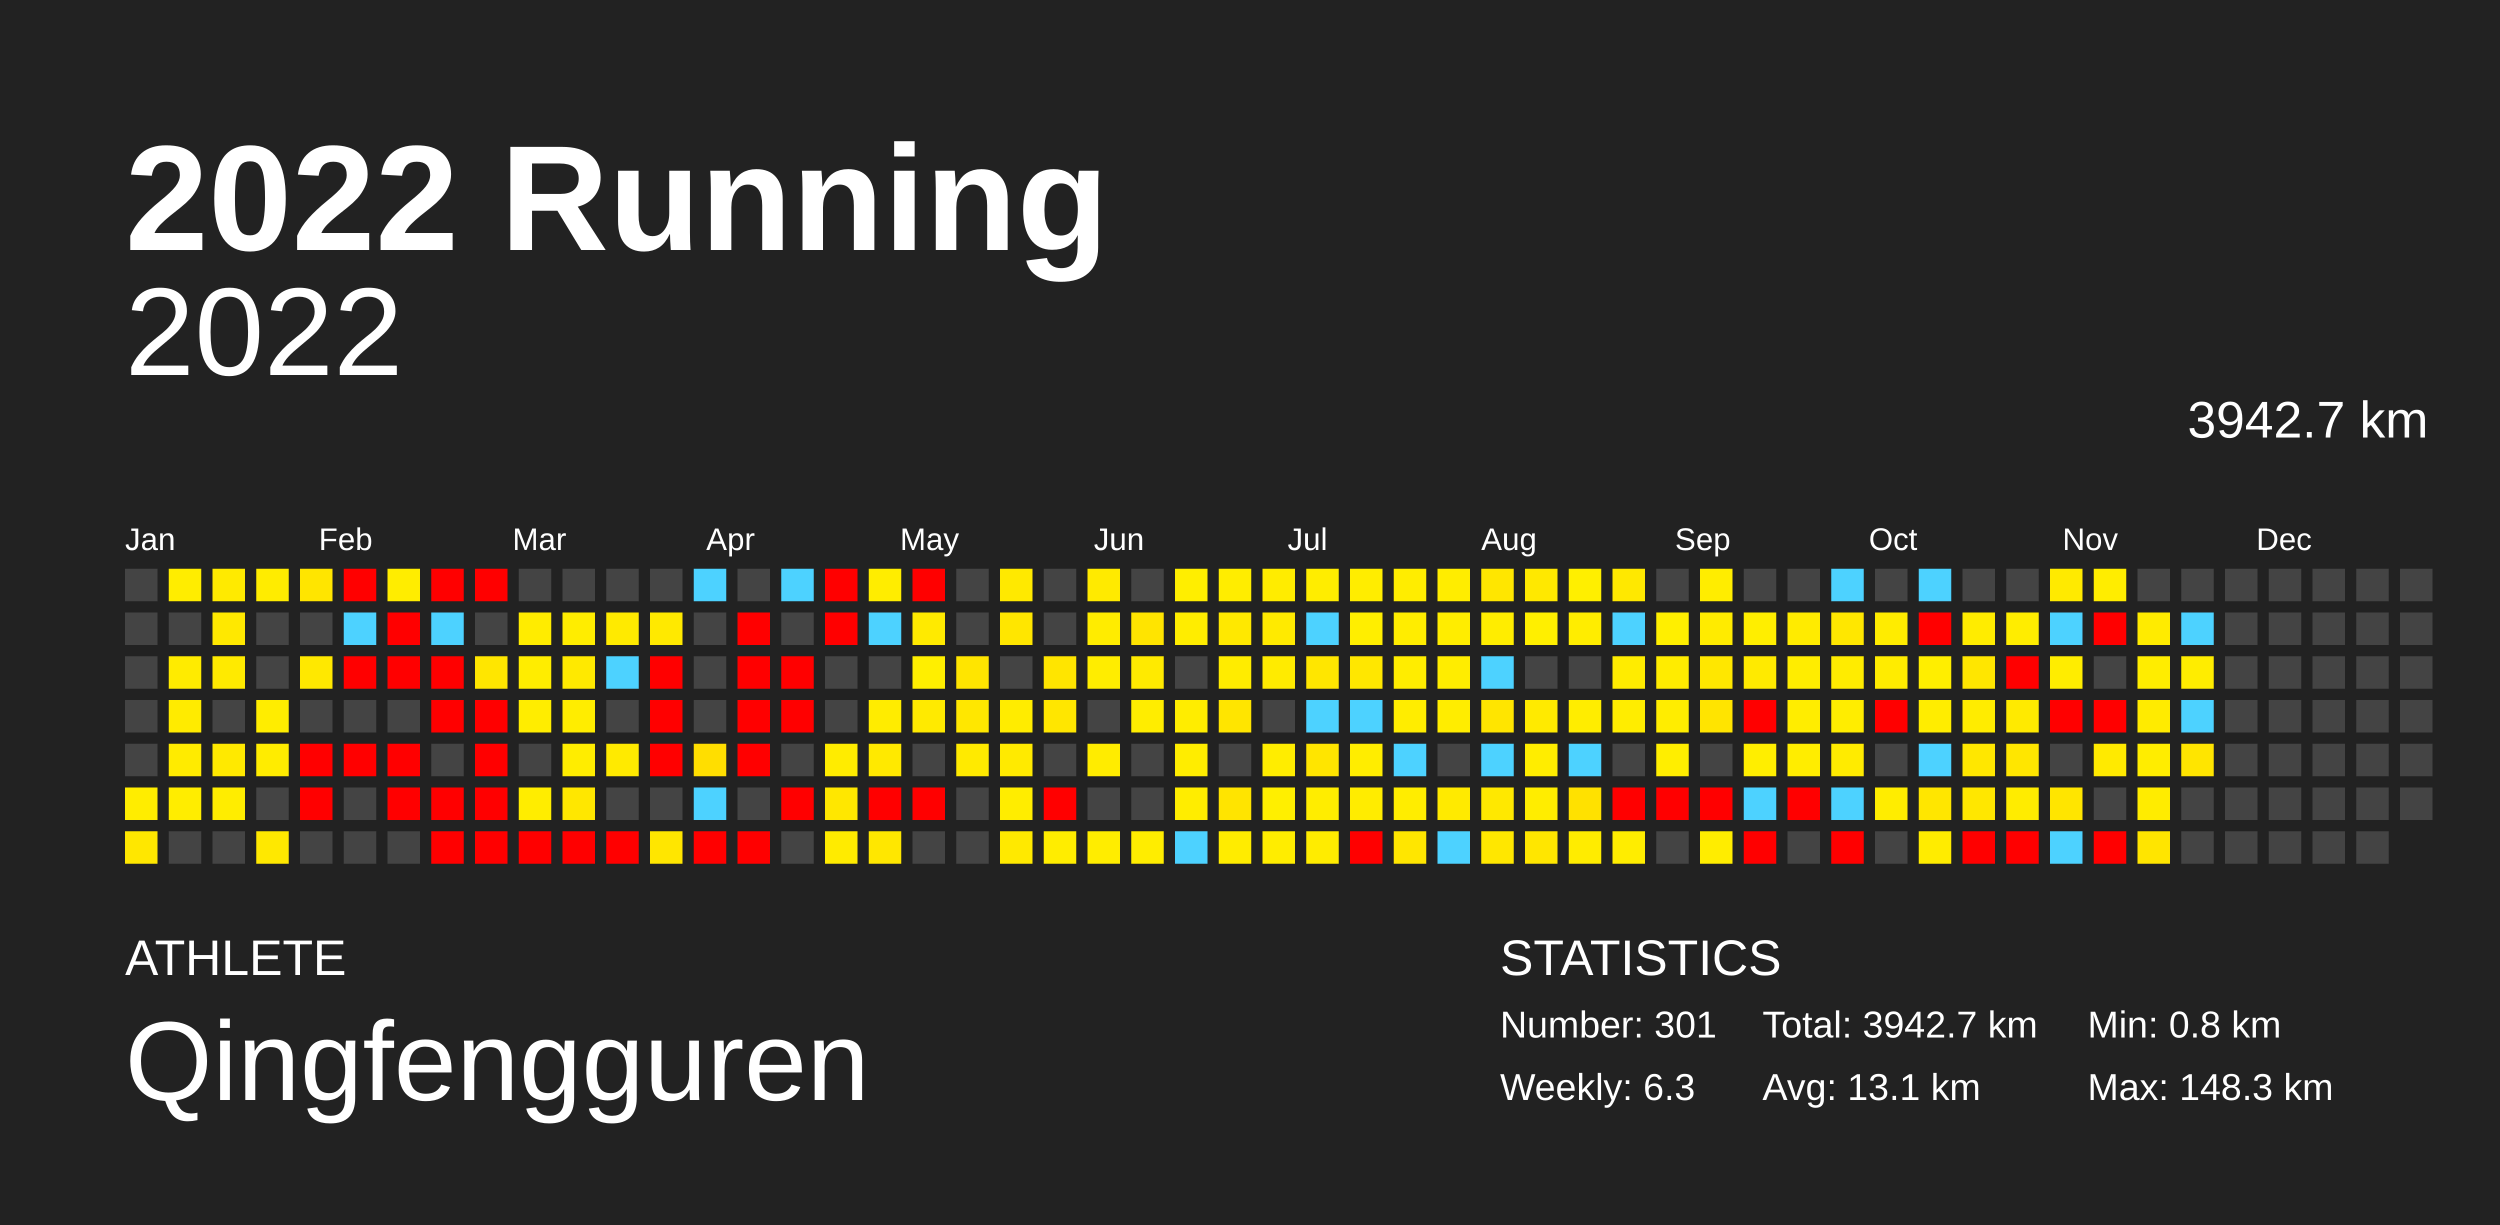
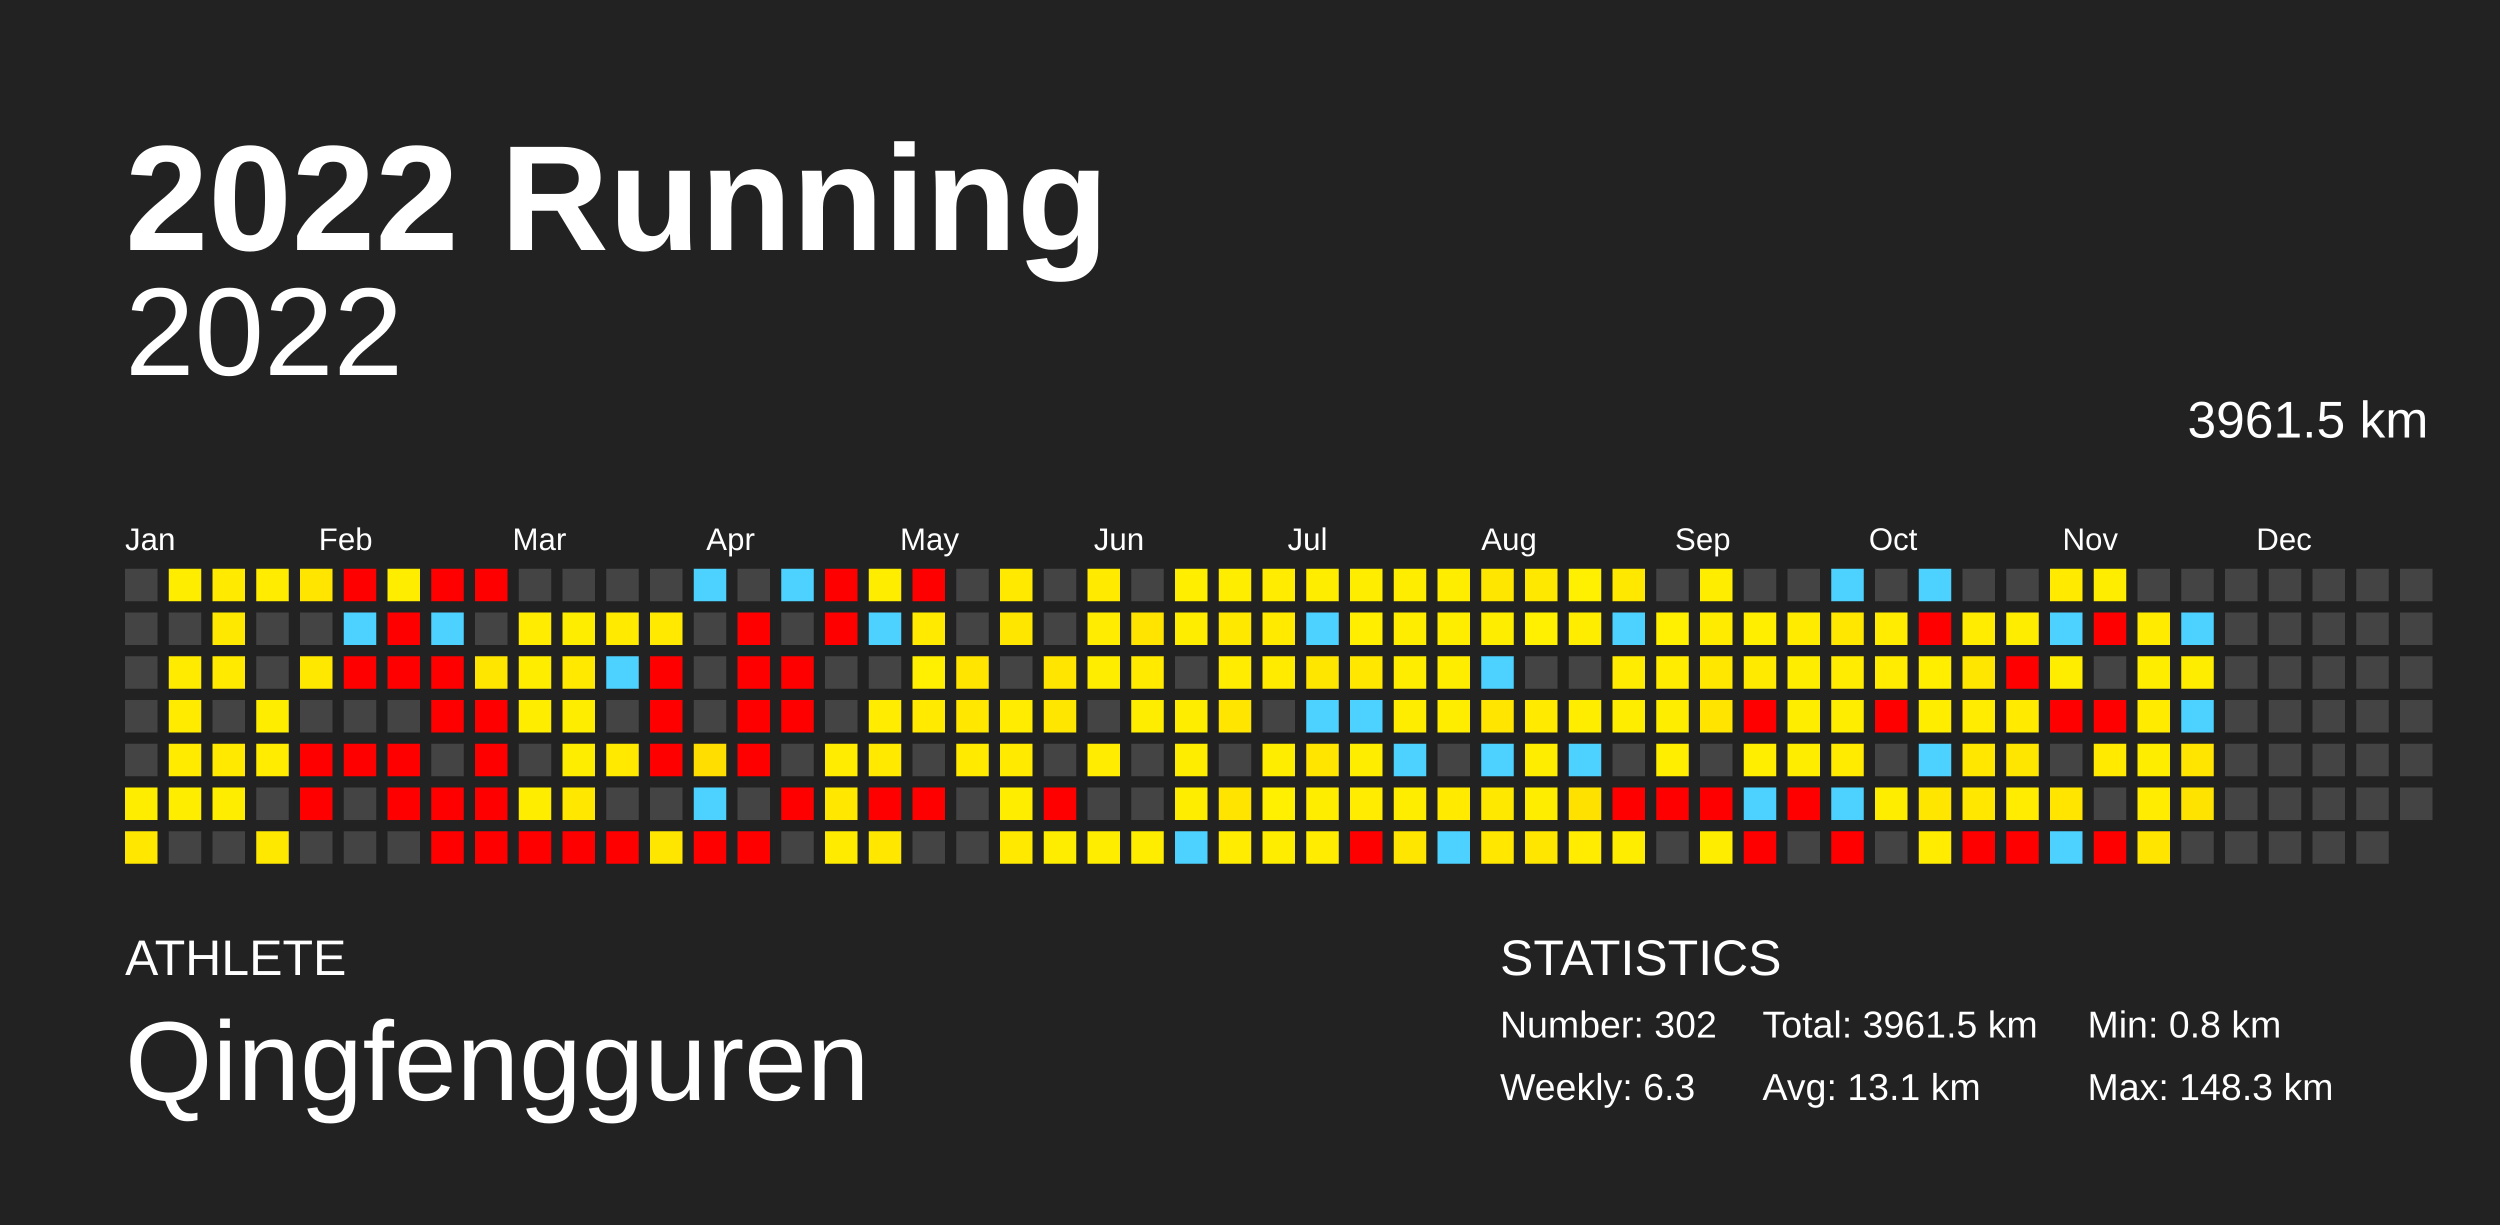
<svg xmlns="http://www.w3.org/2000/svg" baseProfile="full" height="98mm" version="1.1" viewBox="0,0,200,98" width="200mm">
  <defs />
  <rect fill="#222222" height="98" width="200" x="0" y="0" />
  <text fill="#FFFFFF" style="font-size:12px; font-family:Arial; font-weight:bold;" x="10" y="20">2022 Running</text>
  <text fill="#FFFFFF" style="font-size:4px; font-family:Arial" x="10" y="78">ATHLETE</text>
  <text fill="#FFFFFF" style="font-size:9px; font-family:Arial" x="10" y="88">Qingfengguren</text>
  <text fill="#FFFFFF" style="font-size:4px; font-family:Arial" x="120" y="78">STATISTICS</text>
-   <text fill="#FFFFFF" style="font-size:3px; font-family:Arial" x="120" y="83">Number: 301</text>
+   <text fill="#FFFFFF" style="font-size:3px; font-family:Arial" x="120" y="83">Number: 302</text>
  <text fill="#FFFFFF" style="font-size:3px; font-family:Arial" x="120" y="88">Weekly: 6.3</text>
-   <text fill="#FFFFFF" style="font-size:3px; font-family:Arial" x="141" y="83">Total: 3942.7 km</text>
+   <text fill="#FFFFFF" style="font-size:3px; font-family:Arial" x="141" y="83">Total: 3961.5 km</text>
  <text fill="#FFFFFF" style="font-size:3px; font-family:Arial" x="141" y="88">Avg: 13.1 km</text>
  <text fill="#FFFFFF" style="font-size:3px; font-family:Arial" x="167" y="83">Min: 0.8 km</text>
  <text fill="#FFFFFF" style="font-size:3px; font-family:Arial" x="167" y="88">Max: 148.3 km</text>
  <text alignment-baseline="hanging" fill="#FFFFFF" style="font-size:10.0px; font-family:Arial;" x="10" y="30">2022</text>
-   <text alignment-baseline="hanging" fill="#FFFFFF" style="font-size:4.125px; font-family:Arial;" x="175" y="35">3942.7 km</text>
+   <text alignment-baseline="hanging" fill="#FFFFFF" style="font-size:4.125px; font-family:Arial;" x="175" y="35">3961.5 km</text>
  <text fill="#FFFFFF" style="font-size:2.5px; font-family:Arial" x="10.0" y="44">Jan</text>
  <text fill="#FFFFFF" style="font-size:2.5px; font-family:Arial" x="25.5" y="44">Feb</text>
  <text fill="#FFFFFF" style="font-size:2.5px; font-family:Arial" x="41.0" y="44">Mar</text>
  <text fill="#FFFFFF" style="font-size:2.5px; font-family:Arial" x="56.5" y="44">Apr</text>
  <text fill="#FFFFFF" style="font-size:2.5px; font-family:Arial" x="72.0" y="44">May</text>
  <text fill="#FFFFFF" style="font-size:2.5px; font-family:Arial" x="87.5" y="44">Jun</text>
  <text fill="#FFFFFF" style="font-size:2.5px; font-family:Arial" x="103.0" y="44">Jul</text>
  <text fill="#FFFFFF" style="font-size:2.5px; font-family:Arial" x="118.5" y="44">Aug</text>
  <text fill="#FFFFFF" style="font-size:2.5px; font-family:Arial" x="134.0" y="44">Sep</text>
  <text fill="#FFFFFF" style="font-size:2.5px; font-family:Arial" x="149.5" y="44">Oct</text>
  <text fill="#FFFFFF" style="font-size:2.5px; font-family:Arial" x="165.0" y="44">Nov</text>
  <text fill="#FFFFFF" style="font-size:2.5px; font-family:Arial" x="180.5" y="44">Dec</text>
  <rect fill="#444444" height="2.6" width="2.6" x="10.0" y="45.5" />
  <rect fill="#444444" height="2.6" width="2.6" x="10.0" y="49.0" />
  <rect fill="#444444" height="2.6" width="2.6" x="10.0" y="52.5" />
  <rect fill="#444444" height="2.6" width="2.6" x="10.0" y="56.0" />
  <rect fill="#444444" height="2.6" width="2.6" x="10.0" y="59.5" />
  <rect fill="#ffed00" height="2.6" width="2.6" x="10.0" y="63.0" />
  <rect fill="#ffe700" height="2.6" width="2.6" x="10.0" y="66.5" />
  <rect fill="#ffed00" height="2.6" width="2.6" x="13.5" y="45.5" />
  <rect fill="#444444" height="2.6" width="2.6" x="13.5" y="49.0" />
  <rect fill="#ffeb00" height="2.6" width="2.6" x="13.5" y="52.5" />
  <rect fill="#ffeb00" height="2.6" width="2.6" x="13.5" y="56.0" />
  <rect fill="#ffeb00" height="2.6" width="2.6" x="13.5" y="59.5" />
  <rect fill="#ffed00" height="2.6" width="2.6" x="13.5" y="63.0" />
  <rect fill="#444444" height="2.6" width="2.6" x="13.5" y="66.5" />
  <rect fill="#ffea00" height="2.6" width="2.6" x="17.0" y="45.5" />
  <rect fill="#ffe800" height="2.6" width="2.6" x="17.0" y="49.0" />
  <rect fill="#ffea00" height="2.6" width="2.6" x="17.0" y="52.5" />
  <rect fill="#444444" height="2.6" width="2.6" x="17.0" y="56.0" />
  <rect fill="#ffe900" height="2.6" width="2.6" x="17.0" y="59.5" />
  <rect fill="#ffed00" height="2.6" width="2.6" x="17.0" y="63.0" />
  <rect fill="#444444" height="2.6" width="2.6" x="17.0" y="66.5" />
  <rect fill="#ffec00" height="2.6" width="2.6" x="20.5" y="45.5" />
  <rect fill="#444444" height="2.6" width="2.6" x="20.5" y="49.0" />
  <rect fill="#444444" height="2.6" width="2.6" x="20.5" y="52.5" />
  <rect fill="#ffed00" height="2.6" width="2.6" x="20.5" y="56.0" />
  <rect fill="#ffec00" height="2.6" width="2.6" x="20.5" y="59.5" />
  <rect fill="#444444" height="2.6" width="2.6" x="20.5" y="63.0" />
  <rect fill="#ffe800" height="2.6" width="2.6" x="20.5" y="66.5" />
  <rect fill="#ffe500" height="2.6" width="2.6" x="24.0" y="45.5" />
  <rect fill="#444444" height="2.6" width="2.6" x="24.0" y="49.0" />
  <rect fill="#ffe800" height="2.6" width="2.6" x="24.0" y="52.5" />
  <rect fill="#444444" height="2.6" width="2.6" x="24.0" y="56.0" />
  <rect fill="red" height="2.6" width="2.6" x="24.0" y="59.5" />
  <rect fill="red" height="2.6" width="2.6" x="24.0" y="63.0" />
  <rect fill="#444444" height="2.6" width="2.6" x="24.0" y="66.5" />
  <rect fill="red" height="2.6" width="2.6" x="27.5" y="45.5" />
  <rect fill="#4dd2ff" height="2.6" width="2.6" x="27.5" y="49.0" />
  <rect fill="red" height="2.6" width="2.6" x="27.5" y="52.5" />
  <rect fill="#444444" height="2.6" width="2.6" x="27.5" y="56.0" />
  <rect fill="red" height="2.6" width="2.6" x="27.5" y="59.5" />
  <rect fill="#444444" height="2.6" width="2.6" x="27.5" y="63.0" />
  <rect fill="#444444" height="2.6" width="2.6" x="27.5" y="66.5" />
  <rect fill="#ffed00" height="2.6" width="2.6" x="31.0" y="45.5" />
  <rect fill="red" height="2.6" width="2.6" x="31.0" y="49.0" />
  <rect fill="red" height="2.6" width="2.6" x="31.0" y="52.5" />
  <rect fill="#444444" height="2.6" width="2.6" x="31.0" y="56.0" />
  <rect fill="red" height="2.6" width="2.6" x="31.0" y="59.5" />
  <rect fill="red" height="2.6" width="2.6" x="31.0" y="63.0" />
  <rect fill="#444444" height="2.6" width="2.6" x="31.0" y="66.5" />
  <rect fill="red" height="2.6" width="2.6" x="34.5" y="45.5" />
  <rect fill="#4dd2ff" height="2.6" width="2.6" x="34.5" y="49.0" />
  <rect fill="red" height="2.6" width="2.6" x="34.5" y="52.5" />
  <rect fill="red" height="2.6" width="2.6" x="34.5" y="56.0" />
  <rect fill="#444444" height="2.6" width="2.6" x="34.5" y="59.5" />
  <rect fill="red" height="2.6" width="2.6" x="34.5" y="63.0" />
  <rect fill="red" height="2.6" width="2.6" x="34.5" y="66.5" />
  <rect fill="red" height="2.6" width="2.6" x="38.0" y="45.5" />
  <rect fill="#444444" height="2.6" width="2.6" x="38.0" y="49.0" />
  <rect fill="#ffe600" height="2.6" width="2.6" x="38.0" y="52.5" />
  <rect fill="red" height="2.6" width="2.6" x="38.0" y="56.0" />
  <rect fill="red" height="2.6" width="2.6" x="38.0" y="59.5" />
  <rect fill="red" height="2.6" width="2.6" x="38.0" y="63.0" />
  <rect fill="red" height="2.6" width="2.6" x="38.0" y="66.5" />
  <rect fill="#444444" height="2.6" width="2.6" x="41.5" y="45.5" />
  <rect fill="#ffec00" height="2.6" width="2.6" x="41.5" y="49.0" />
  <rect fill="#ffed00" height="2.6" width="2.6" x="41.5" y="52.5" />
  <rect fill="#ffed00" height="2.6" width="2.6" x="41.5" y="56.0" />
  <rect fill="#444444" height="2.6" width="2.6" x="41.5" y="59.5" />
  <rect fill="#ffed00" height="2.6" width="2.6" x="41.5" y="63.0" />
  <rect fill="red" height="2.6" width="2.6" x="41.5" y="66.5" />
  <rect fill="#444444" height="2.6" width="2.6" x="45.0" y="45.5" />
  <rect fill="#ffed00" height="2.6" width="2.6" x="45.0" y="49.0" />
  <rect fill="#ffe900" height="2.6" width="2.6" x="45.0" y="52.5" />
  <rect fill="#ffed00" height="2.6" width="2.6" x="45.0" y="56.0" />
  <rect fill="#ffed00" height="2.6" width="2.6" x="45.0" y="59.5" />
  <rect fill="#ffe700" height="2.6" width="2.6" x="45.0" y="63.0" />
  <rect fill="red" height="2.6" width="2.6" x="45.0" y="66.5" />
  <rect fill="#444444" height="2.6" width="2.6" x="48.5" y="45.5" />
  <rect fill="#ffea00" height="2.6" width="2.6" x="48.5" y="49.0" />
  <rect fill="#4dd2ff" height="2.6" width="2.6" x="48.5" y="52.5" />
  <rect fill="#444444" height="2.6" width="2.6" x="48.5" y="56.0" />
-   <rect fill="#ffea00" height="2.6" width="2.6" x="48.5" y="59.5" />
+   <rect fill="#ffe900" height="2.6" width="2.6" x="48.5" y="59.5" />
  <rect fill="#444444" height="2.6" width="2.6" x="48.5" y="63.0" />
  <rect fill="red" height="2.6" width="2.6" x="48.5" y="66.5" />
  <rect fill="#444444" height="2.6" width="2.6" x="52.0" y="45.5" />
  <rect fill="#ffe900" height="2.6" width="2.6" x="52.0" y="49.0" />
  <rect fill="red" height="2.6" width="2.6" x="52.0" y="52.5" />
  <rect fill="red" height="2.6" width="2.6" x="52.0" y="56.0" />
  <rect fill="red" height="2.6" width="2.6" x="52.0" y="59.5" />
  <rect fill="#444444" height="2.6" width="2.6" x="52.0" y="63.0" />
  <rect fill="#ffe600" height="2.6" width="2.6" x="52.0" y="66.5" />
  <rect fill="#4dd2ff" height="2.6" width="2.6" x="55.5" y="45.5" />
  <rect fill="#444444" height="2.6" width="2.6" x="55.5" y="49.0" />
  <rect fill="#444444" height="2.6" width="2.6" x="55.5" y="52.5" />
  <rect fill="#444444" height="2.6" width="2.6" x="55.5" y="56.0" />
  <rect fill="#ffde00" height="2.6" width="2.6" x="55.5" y="59.5" />
  <rect fill="#4dd2ff" height="2.6" width="2.6" x="55.5" y="63.0" />
  <rect fill="red" height="2.6" width="2.6" x="55.5" y="66.5" />
  <rect fill="#444444" height="2.6" width="2.6" x="59.0" y="45.5" />
  <rect fill="red" height="2.6" width="2.6" x="59.0" y="49.0" />
  <rect fill="red" height="2.6" width="2.6" x="59.0" y="52.5" />
  <rect fill="red" height="2.6" width="2.6" x="59.0" y="56.0" />
  <rect fill="red" height="2.6" width="2.6" x="59.0" y="59.5" />
  <rect fill="#444444" height="2.6" width="2.6" x="59.0" y="63.0" />
  <rect fill="red" height="2.6" width="2.6" x="59.0" y="66.5" />
  <rect fill="#4dd2ff" height="2.6" width="2.6" x="62.5" y="45.5" />
  <rect fill="#444444" height="2.6" width="2.6" x="62.5" y="49.0" />
  <rect fill="red" height="2.6" width="2.6" x="62.5" y="52.5" />
  <rect fill="red" height="2.6" width="2.6" x="62.5" y="56.0" />
  <rect fill="#444444" height="2.6" width="2.6" x="62.5" y="59.5" />
  <rect fill="red" height="2.6" width="2.6" x="62.5" y="63.0" />
  <rect fill="#444444" height="2.6" width="2.6" x="62.5" y="66.5" />
  <rect fill="red" height="2.6" width="2.6" x="66.0" y="45.5" />
  <rect fill="red" height="2.6" width="2.6" x="66.0" y="49.0" />
  <rect fill="#444444" height="2.6" width="2.6" x="66.0" y="52.5" />
  <rect fill="#444444" height="2.6" width="2.6" x="66.0" y="56.0" />
  <rect fill="#ffec00" height="2.6" width="2.6" x="66.0" y="59.5" />
  <rect fill="#ffe700" height="2.6" width="2.6" x="66.0" y="63.0" />
  <rect fill="#ffeb00" height="2.6" width="2.6" x="66.0" y="66.5" />
  <rect fill="#ffed00" height="2.6" width="2.6" x="69.5" y="45.5" />
  <rect fill="#4dd2ff" height="2.6" width="2.6" x="69.5" y="49.0" />
  <rect fill="#444444" height="2.6" width="2.6" x="69.5" y="52.5" />
  <rect fill="#ffec00" height="2.6" width="2.6" x="69.5" y="56.0" />
  <rect fill="#ffe900" height="2.6" width="2.6" x="69.5" y="59.5" />
  <rect fill="red" height="2.6" width="2.6" x="69.5" y="63.0" />
  <rect fill="#ffe700" height="2.6" width="2.6" x="69.5" y="66.5" />
  <rect fill="red" height="2.6" width="2.6" x="73.0" y="45.5" />
  <rect fill="#ffea00" height="2.6" width="2.6" x="73.0" y="49.0" />
  <rect fill="#ffef00" height="2.6" width="2.6" x="73.0" y="52.5" />
  <rect fill="#ffea00" height="2.6" width="2.6" x="73.0" y="56.0" />
  <rect fill="#444444" height="2.6" width="2.6" x="73.0" y="59.5" />
  <rect fill="red" height="2.6" width="2.6" x="73.0" y="63.0" />
  <rect fill="#444444" height="2.6" width="2.6" x="73.0" y="66.5" />
  <rect fill="#444444" height="2.6" width="2.6" x="76.5" y="45.5" />
  <rect fill="#444444" height="2.6" width="2.6" x="76.5" y="49.0" />
  <rect fill="#ffe500" height="2.6" width="2.6" x="76.5" y="52.5" />
  <rect fill="#ffe700" height="2.6" width="2.6" x="76.5" y="56.0" />
  <rect fill="#ffea00" height="2.6" width="2.6" x="76.5" y="59.5" />
  <rect fill="#444444" height="2.6" width="2.6" x="76.5" y="63.0" />
  <rect fill="#444444" height="2.6" width="2.6" x="76.5" y="66.5" />
  <rect fill="#ffe900" height="2.6" width="2.6" x="80.0" y="45.5" />
  <rect fill="#ffe600" height="2.6" width="2.6" x="80.0" y="49.0" />
  <rect fill="#444444" height="2.6" width="2.6" x="80.0" y="52.5" />
  <rect fill="#ffec00" height="2.6" width="2.6" x="80.0" y="56.0" />
  <rect fill="#ffea00" height="2.6" width="2.6" x="80.0" y="59.5" />
  <rect fill="#ffed00" height="2.6" width="2.6" x="80.0" y="63.0" />
  <rect fill="#ffe900" height="2.6" width="2.6" x="80.0" y="66.5" />
  <rect fill="#444444" height="2.6" width="2.6" x="83.5" y="45.5" />
  <rect fill="#444444" height="2.6" width="2.6" x="83.5" y="49.0" />
  <rect fill="#ffe500" height="2.6" width="2.6" x="83.5" y="52.5" />
  <rect fill="#ffe600" height="2.6" width="2.6" x="83.5" y="56.0" />
  <rect fill="#444444" height="2.6" width="2.6" x="83.5" y="59.5" />
  <rect fill="red" height="2.6" width="2.6" x="83.5" y="63.0" />
  <rect fill="#ffed00" height="2.6" width="2.6" x="83.5" y="66.5" />
  <rect fill="#ffea00" height="2.6" width="2.6" x="87.0" y="45.5" />
  <rect fill="#ffec00" height="2.6" width="2.6" x="87.0" y="49.0" />
  <rect fill="#ffed00" height="2.6" width="2.6" x="87.0" y="52.5" />
  <rect fill="#444444" height="2.6" width="2.6" x="87.0" y="56.0" />
  <rect fill="#ffec00" height="2.6" width="2.6" x="87.0" y="59.5" />
  <rect fill="#444444" height="2.6" width="2.6" x="87.0" y="63.0" />
  <rect fill="#ffed00" height="2.6" width="2.6" x="87.0" y="66.5" />
  <rect fill="#444444" height="2.6" width="2.6" x="90.5" y="45.5" />
  <rect fill="#ffe400" height="2.6" width="2.6" x="90.5" y="49.0" />
  <rect fill="#ffea00" height="2.6" width="2.6" x="90.5" y="52.5" />
  <rect fill="#ffed00" height="2.6" width="2.6" x="90.5" y="56.0" />
  <rect fill="#444444" height="2.6" width="2.6" x="90.5" y="59.5" />
  <rect fill="#444444" height="2.6" width="2.6" x="90.5" y="63.0" />
  <rect fill="#ffed00" height="2.6" width="2.6" x="90.5" y="66.5" />
  <rect fill="#ffee00" height="2.6" width="2.6" x="94.0" y="45.5" />
  <rect fill="#ffed00" height="2.6" width="2.6" x="94.0" y="49.0" />
  <rect fill="#444444" height="2.6" width="2.6" x="94.0" y="52.5" />
  <rect fill="#ffed00" height="2.6" width="2.6" x="94.0" y="56.0" />
  <rect fill="#ffed00" height="2.6" width="2.6" x="94.0" y="59.5" />
  <rect fill="#ffed00" height="2.6" width="2.6" x="94.0" y="63.0" />
  <rect fill="#4dd2ff" height="2.6" width="2.6" x="94.0" y="66.5" />
  <rect fill="#ffed00" height="2.6" width="2.6" x="97.5" y="45.5" />
  <rect fill="#ffe800" height="2.6" width="2.6" x="97.5" y="49.0" />
  <rect fill="#ffec00" height="2.6" width="2.6" x="97.5" y="52.5" />
  <rect fill="#ffe500" height="2.6" width="2.6" x="97.5" y="56.0" />
  <rect fill="#444444" height="2.6" width="2.6" x="97.5" y="59.5" />
  <rect fill="#ffe400" height="2.6" width="2.6" x="97.5" y="63.0" />
  <rect fill="#ffec00" height="2.6" width="2.6" x="97.5" y="66.5" />
  <rect fill="#ffec00" height="2.6" width="2.6" x="101.0" y="45.5" />
  <rect fill="#ffea00" height="2.6" width="2.6" x="101.0" y="49.0" />
  <rect fill="#ffeb00" height="2.6" width="2.6" x="101.0" y="52.5" />
  <rect fill="#444444" height="2.6" width="2.6" x="101.0" y="56.0" />
  <rect fill="#ffed00" height="2.6" width="2.6" x="101.0" y="59.5" />
  <rect fill="#ffef00" height="2.6" width="2.6" x="101.0" y="63.0" />
  <rect fill="#ffed00" height="2.6" width="2.6" x="101.0" y="66.5" />
  <rect fill="#ffed00" height="2.6" width="2.6" x="104.5" y="45.5" />
  <rect fill="#4dd2ff" height="2.6" width="2.6" x="104.5" y="49.0" />
  <rect fill="#ffe600" height="2.6" width="2.6" x="104.5" y="52.5" />
  <rect fill="#4dd2ff" height="2.6" width="2.6" x="104.5" y="56.0" />
  <rect fill="#ffe500" height="2.6" width="2.6" x="104.5" y="59.5" />
  <rect fill="#ffed00" height="2.6" width="2.6" x="104.5" y="63.0" />
  <rect fill="#ffec00" height="2.6" width="2.6" x="104.5" y="66.5" />
  <rect fill="#ffed00" height="2.6" width="2.6" x="108.0" y="45.5" />
  <rect fill="#ffee00" height="2.6" width="2.6" x="108.0" y="49.0" />
  <rect fill="#ffe700" height="2.6" width="2.6" x="108.0" y="52.5" />
  <rect fill="#4dd2ff" height="2.6" width="2.6" x="108.0" y="56.0" />
  <rect fill="#ffed00" height="2.6" width="2.6" x="108.0" y="59.5" />
  <rect fill="#ffec00" height="2.6" width="2.6" x="108.0" y="63.0" />
  <rect fill="red" height="2.6" width="2.6" x="108.0" y="66.5" />
  <rect fill="#ffed00" height="2.6" width="2.6" x="111.5" y="45.5" />
  <rect fill="#ffed00" height="2.6" width="2.6" x="111.5" y="49.0" />
  <rect fill="#ffed00" height="2.6" width="2.6" x="111.5" y="52.5" />
  <rect fill="#ffed00" height="2.6" width="2.6" x="111.5" y="56.0" />
  <rect fill="#4dd2ff" height="2.6" width="2.6" x="111.5" y="59.5" />
  <rect fill="#ffed00" height="2.6" width="2.6" x="111.5" y="63.0" />
  <rect fill="#ffe600" height="2.6" width="2.6" x="111.5" y="66.5" />
  <rect fill="#ffed00" height="2.6" width="2.6" x="115.0" y="45.5" />
  <rect fill="#ffed00" height="2.6" width="2.6" x="115.0" y="49.0" />
  <rect fill="#ffed00" height="2.6" width="2.6" x="115.0" y="52.5" />
  <rect fill="#ffed00" height="2.6" width="2.6" x="115.0" y="56.0" />
  <rect fill="#444444" height="2.6" width="2.6" x="115.0" y="59.5" />
  <rect fill="#ffea00" height="2.6" width="2.6" x="115.0" y="63.0" />
  <rect fill="#4dd2ff" height="2.6" width="2.6" x="115.0" y="66.5" />
  <rect fill="#ffe600" height="2.6" width="2.6" x="118.5" y="45.5" />
  <rect fill="#ffed00" height="2.6" width="2.6" x="118.5" y="49.0" />
  <rect fill="#4dd2ff" height="2.6" width="2.6" x="118.5" y="52.5" />
  <rect fill="#ffe500" height="2.6" width="2.6" x="118.5" y="56.0" />
  <rect fill="#4dd2ff" height="2.6" width="2.6" x="118.5" y="59.5" />
  <rect fill="#ffe800" height="2.6" width="2.6" x="118.5" y="63.0" />
  <rect fill="#ffe700" height="2.6" width="2.6" x="118.5" y="66.5" />
  <rect fill="#ffe800" height="2.6" width="2.6" x="122.0" y="45.5" />
  <rect fill="#ffef00" height="2.6" width="2.6" x="122.0" y="49.0" />
  <rect fill="#444444" height="2.6" width="2.6" x="122.0" y="52.5" />
  <rect fill="#ffea00" height="2.6" width="2.6" x="122.0" y="56.0" />
  <rect fill="#ffed00" height="2.6" width="2.6" x="122.0" y="59.5" />
  <rect fill="#ffed00" height="2.6" width="2.6" x="122.0" y="63.0" />
  <rect fill="#ffe600" height="2.6" width="2.6" x="122.0" y="66.5" />
  <rect fill="#ffef00" height="2.6" width="2.6" x="125.5" y="45.5" />
  <rect fill="#ffed00" height="2.6" width="2.6" x="125.5" y="49.0" />
  <rect fill="#444444" height="2.6" width="2.6" x="125.5" y="52.5" />
  <rect fill="#ffed00" height="2.6" width="2.6" x="125.5" y="56.0" />
  <rect fill="#4dd2ff" height="2.6" width="2.6" x="125.5" y="59.5" />
  <rect fill="#ffe100" height="2.6" width="2.6" x="125.5" y="63.0" />
  <rect fill="#ffec00" height="2.6" width="2.6" x="125.5" y="66.5" />
  <rect fill="#ffe800" height="2.6" width="2.6" x="129.0" y="45.5" />
  <rect fill="#4dd2ff" height="2.6" width="2.6" x="129.0" y="49.0" />
  <rect fill="#ffec00" height="2.6" width="2.6" x="129.0" y="52.5" />
  <rect fill="#ffed00" height="2.6" width="2.6" x="129.0" y="56.0" />
  <rect fill="#444444" height="2.6" width="2.6" x="129.0" y="59.5" />
  <rect fill="red" height="2.6" width="2.6" x="129.0" y="63.0" />
  <rect fill="#ffed00" height="2.6" width="2.6" x="129.0" y="66.5" />
  <rect fill="#444444" height="2.6" width="2.6" x="132.5" y="45.5" />
  <rect fill="#ffef00" height="2.6" width="2.6" x="132.5" y="49.0" />
  <rect fill="#ffec00" height="2.6" width="2.6" x="132.5" y="52.5" />
  <rect fill="#ffed00" height="2.6" width="2.6" x="132.5" y="56.0" />
  <rect fill="#ffee00" height="2.6" width="2.6" x="132.5" y="59.5" />
  <rect fill="red" height="2.6" width="2.6" x="132.5" y="63.0" />
  <rect fill="#444444" height="2.6" width="2.6" x="132.5" y="66.5" />
  <rect fill="#ffed00" height="2.6" width="2.6" x="136.0" y="45.5" />
  <rect fill="#ffeb00" height="2.6" width="2.6" x="136.0" y="49.0" />
  <rect fill="#ffe700" height="2.6" width="2.6" x="136.0" y="52.5" />
  <rect fill="#ffe400" height="2.6" width="2.6" x="136.0" y="56.0" />
  <rect fill="#444444" height="2.6" width="2.6" x="136.0" y="59.5" />
  <rect fill="red" height="2.6" width="2.6" x="136.0" y="63.0" />
  <rect fill="#ffed00" height="2.6" width="2.6" x="136.0" y="66.5" />
  <rect fill="#444444" height="2.6" width="2.6" x="139.5" y="45.5" />
  <rect fill="#ffee00" height="2.6" width="2.6" x="139.5" y="49.0" />
  <rect fill="#ffea00" height="2.6" width="2.6" x="139.5" y="52.5" />
  <rect fill="red" height="2.6" width="2.6" x="139.5" y="56.0" />
  <rect fill="#ffee00" height="2.6" width="2.6" x="139.5" y="59.5" />
  <rect fill="#4dd2ff" height="2.6" width="2.6" x="139.5" y="63.0" />
  <rect fill="red" height="2.6" width="2.6" x="139.5" y="66.5" />
  <rect fill="#444444" height="2.6" width="2.6" x="143.0" y="45.5" />
  <rect fill="#ffeb00" height="2.6" width="2.6" x="143.0" y="49.0" />
  <rect fill="#ffed00" height="2.6" width="2.6" x="143.0" y="52.5" />
  <rect fill="#ffed00" height="2.6" width="2.6" x="143.0" y="56.0" />
  <rect fill="#ffed00" height="2.6" width="2.6" x="143.0" y="59.5" />
  <rect fill="red" height="2.6" width="2.6" x="143.0" y="63.0" />
  <rect fill="#444444" height="2.6" width="2.6" x="143.0" y="66.5" />
  <rect fill="#4dd2ff" height="2.6" width="2.6" x="146.5" y="45.5" />
  <rect fill="#ffe700" height="2.6" width="2.6" x="146.5" y="49.0" />
  <rect fill="#ffec00" height="2.6" width="2.6" x="146.5" y="52.5" />
  <rect fill="#ffed00" height="2.6" width="2.6" x="146.5" y="56.0" />
  <rect fill="#ffeb00" height="2.6" width="2.6" x="146.5" y="59.5" />
  <rect fill="#4dd2ff" height="2.6" width="2.6" x="146.5" y="63.0" />
  <rect fill="red" height="2.6" width="2.6" x="146.5" y="66.5" />
  <rect fill="#444444" height="2.6" width="2.6" x="150.0" y="45.5" />
  <rect fill="#ffec00" height="2.6" width="2.6" x="150.0" y="49.0" />
  <rect fill="#ffec00" height="2.6" width="2.6" x="150.0" y="52.5" />
  <rect fill="red" height="2.6" width="2.6" x="150.0" y="56.0" />
  <rect fill="#444444" height="2.6" width="2.6" x="150.0" y="59.5" />
  <rect fill="#ffed00" height="2.6" width="2.6" x="150.0" y="63.0" />
  <rect fill="#444444" height="2.6" width="2.6" x="150.0" y="66.5" />
  <rect fill="#4dd2ff" height="2.6" width="2.6" x="153.5" y="45.5" />
  <rect fill="red" height="2.6" width="2.6" x="153.5" y="49.0" />
  <rect fill="#ffee00" height="2.6" width="2.6" x="153.5" y="52.5" />
  <rect fill="#ffed00" height="2.6" width="2.6" x="153.5" y="56.0" />
  <rect fill="#4dd2ff" height="2.6" width="2.6" x="153.5" y="59.5" />
  <rect fill="#ffe600" height="2.6" width="2.6" x="153.5" y="63.0" />
  <rect fill="#ffec00" height="2.6" width="2.6" x="153.5" y="66.5" />
  <rect fill="#444444" height="2.6" width="2.6" x="157.0" y="45.5" />
  <rect fill="#ffec00" height="2.6" width="2.6" x="157.0" y="49.0" />
  <rect fill="#ffe600" height="2.6" width="2.6" x="157.0" y="52.5" />
  <rect fill="#ffec00" height="2.6" width="2.6" x="157.0" y="56.0" />
  <rect fill="#ffe700" height="2.6" width="2.6" x="157.0" y="59.5" />
  <rect fill="#ffe700" height="2.6" width="2.6" x="157.0" y="63.0" />
  <rect fill="red" height="2.6" width="2.6" x="157.0" y="66.5" />
  <rect fill="#444444" height="2.6" width="2.6" x="160.5" y="45.5" />
  <rect fill="#ffed00" height="2.6" width="2.6" x="160.5" y="49.0" />
  <rect fill="red" height="2.6" width="2.6" x="160.5" y="52.5" />
  <rect fill="#ffea00" height="2.6" width="2.6" x="160.5" y="56.0" />
  <rect fill="#ffe600" height="2.6" width="2.6" x="160.5" y="59.5" />
  <rect fill="#ffec00" height="2.6" width="2.6" x="160.5" y="63.0" />
  <rect fill="red" height="2.6" width="2.6" x="160.5" y="66.5" />
  <rect fill="#ffea00" height="2.6" width="2.6" x="164.0" y="45.5" />
  <rect fill="#4dd2ff" height="2.6" width="2.6" x="164.0" y="49.0" />
  <rect fill="#ffed00" height="2.6" width="2.6" x="164.0" y="52.5" />
  <rect fill="red" height="2.6" width="2.6" x="164.0" y="56.0" />
  <rect fill="#444444" height="2.6" width="2.6" x="164.0" y="59.5" />
  <rect fill="#ffe500" height="2.6" width="2.6" x="164.0" y="63.0" />
  <rect fill="#4dd2ff" height="2.6" width="2.6" x="164.0" y="66.5" />
  <rect fill="#ffed00" height="2.6" width="2.6" x="167.5" y="45.5" />
  <rect fill="red" height="2.6" width="2.6" x="167.5" y="49.0" />
  <rect fill="#444444" height="2.6" width="2.6" x="167.5" y="52.5" />
  <rect fill="red" height="2.6" width="2.6" x="167.5" y="56.0" />
  <rect fill="#ffea00" height="2.6" width="2.6" x="167.5" y="59.5" />
  <rect fill="#444444" height="2.6" width="2.6" x="167.5" y="63.0" />
  <rect fill="red" height="2.6" width="2.6" x="167.5" y="66.5" />
  <rect fill="#444444" height="2.6" width="2.6" x="171.0" y="45.5" />
  <rect fill="#ffeb00" height="2.6" width="2.6" x="171.0" y="49.0" />
  <rect fill="#ffed00" height="2.6" width="2.6" x="171.0" y="52.5" />
  <rect fill="#ffeb00" height="2.6" width="2.6" x="171.0" y="56.0" />
  <rect fill="#ffed00" height="2.6" width="2.6" x="171.0" y="59.5" />
  <rect fill="#ffec00" height="2.6" width="2.6" x="171.0" y="63.0" />
  <rect fill="#ffe500" height="2.6" width="2.6" x="171.0" y="66.5" />
  <rect fill="#444444" height="2.6" width="2.6" x="174.5" y="45.5" />
  <rect fill="#4dd2ff" height="2.6" width="2.6" x="174.5" y="49.0" />
  <rect fill="#ffed00" height="2.6" width="2.6" x="174.5" y="52.5" />
  <rect fill="#4dd2ff" height="2.6" width="2.6" x="174.5" y="56.0" />
  <rect fill="#ffe500" height="2.6" width="2.6" x="174.5" y="59.5" />
-   <rect fill="#444444" height="2.6" width="2.6" x="174.5" y="63.0" />
+   <rect fill="#ffe300" height="2.6" width="2.6" x="174.5" y="63.0" />
  <rect fill="#444444" height="2.6" width="2.6" x="174.5" y="66.5" />
  <rect fill="#444444" height="2.6" width="2.6" x="178.0" y="45.5" />
  <rect fill="#444444" height="2.6" width="2.6" x="178.0" y="49.0" />
  <rect fill="#444444" height="2.6" width="2.6" x="178.0" y="52.5" />
  <rect fill="#444444" height="2.6" width="2.6" x="178.0" y="56.0" />
  <rect fill="#444444" height="2.6" width="2.6" x="178.0" y="59.5" />
  <rect fill="#444444" height="2.6" width="2.6" x="178.0" y="63.0" />
  <rect fill="#444444" height="2.6" width="2.6" x="178.0" y="66.5" />
  <rect fill="#444444" height="2.6" width="2.6" x="181.5" y="45.5" />
  <rect fill="#444444" height="2.6" width="2.6" x="181.5" y="49.0" />
  <rect fill="#444444" height="2.6" width="2.6" x="181.5" y="52.5" />
  <rect fill="#444444" height="2.6" width="2.6" x="181.5" y="56.0" />
  <rect fill="#444444" height="2.6" width="2.6" x="181.5" y="59.5" />
  <rect fill="#444444" height="2.6" width="2.6" x="181.5" y="63.0" />
  <rect fill="#444444" height="2.6" width="2.6" x="181.5" y="66.5" />
  <rect fill="#444444" height="2.6" width="2.6" x="185.0" y="45.5" />
  <rect fill="#444444" height="2.6" width="2.6" x="185.0" y="49.0" />
  <rect fill="#444444" height="2.6" width="2.6" x="185.0" y="52.5" />
  <rect fill="#444444" height="2.6" width="2.6" x="185.0" y="56.0" />
  <rect fill="#444444" height="2.6" width="2.6" x="185.0" y="59.5" />
  <rect fill="#444444" height="2.6" width="2.6" x="185.0" y="63.0" />
  <rect fill="#444444" height="2.6" width="2.6" x="185.0" y="66.5" />
  <rect fill="#444444" height="2.6" width="2.6" x="188.5" y="45.5" />
  <rect fill="#444444" height="2.6" width="2.6" x="188.5" y="49.0" />
  <rect fill="#444444" height="2.6" width="2.6" x="188.5" y="52.5" />
  <rect fill="#444444" height="2.6" width="2.6" x="188.5" y="56.0" />
  <rect fill="#444444" height="2.6" width="2.6" x="188.5" y="59.5" />
  <rect fill="#444444" height="2.6" width="2.6" x="188.5" y="63.0" />
  <rect fill="#444444" height="2.6" width="2.6" x="188.5" y="66.5" />
  <rect fill="#444444" height="2.6" width="2.6" x="192.0" y="45.5" />
  <rect fill="#444444" height="2.6" width="2.6" x="192.0" y="49.0" />
  <rect fill="#444444" height="2.6" width="2.6" x="192.0" y="52.5" />
  <rect fill="#444444" height="2.6" width="2.6" x="192.0" y="56.0" />
  <rect fill="#444444" height="2.6" width="2.6" x="192.0" y="59.5" />
  <rect fill="#444444" height="2.6" width="2.6" x="192.0" y="63.0" />
</svg>
